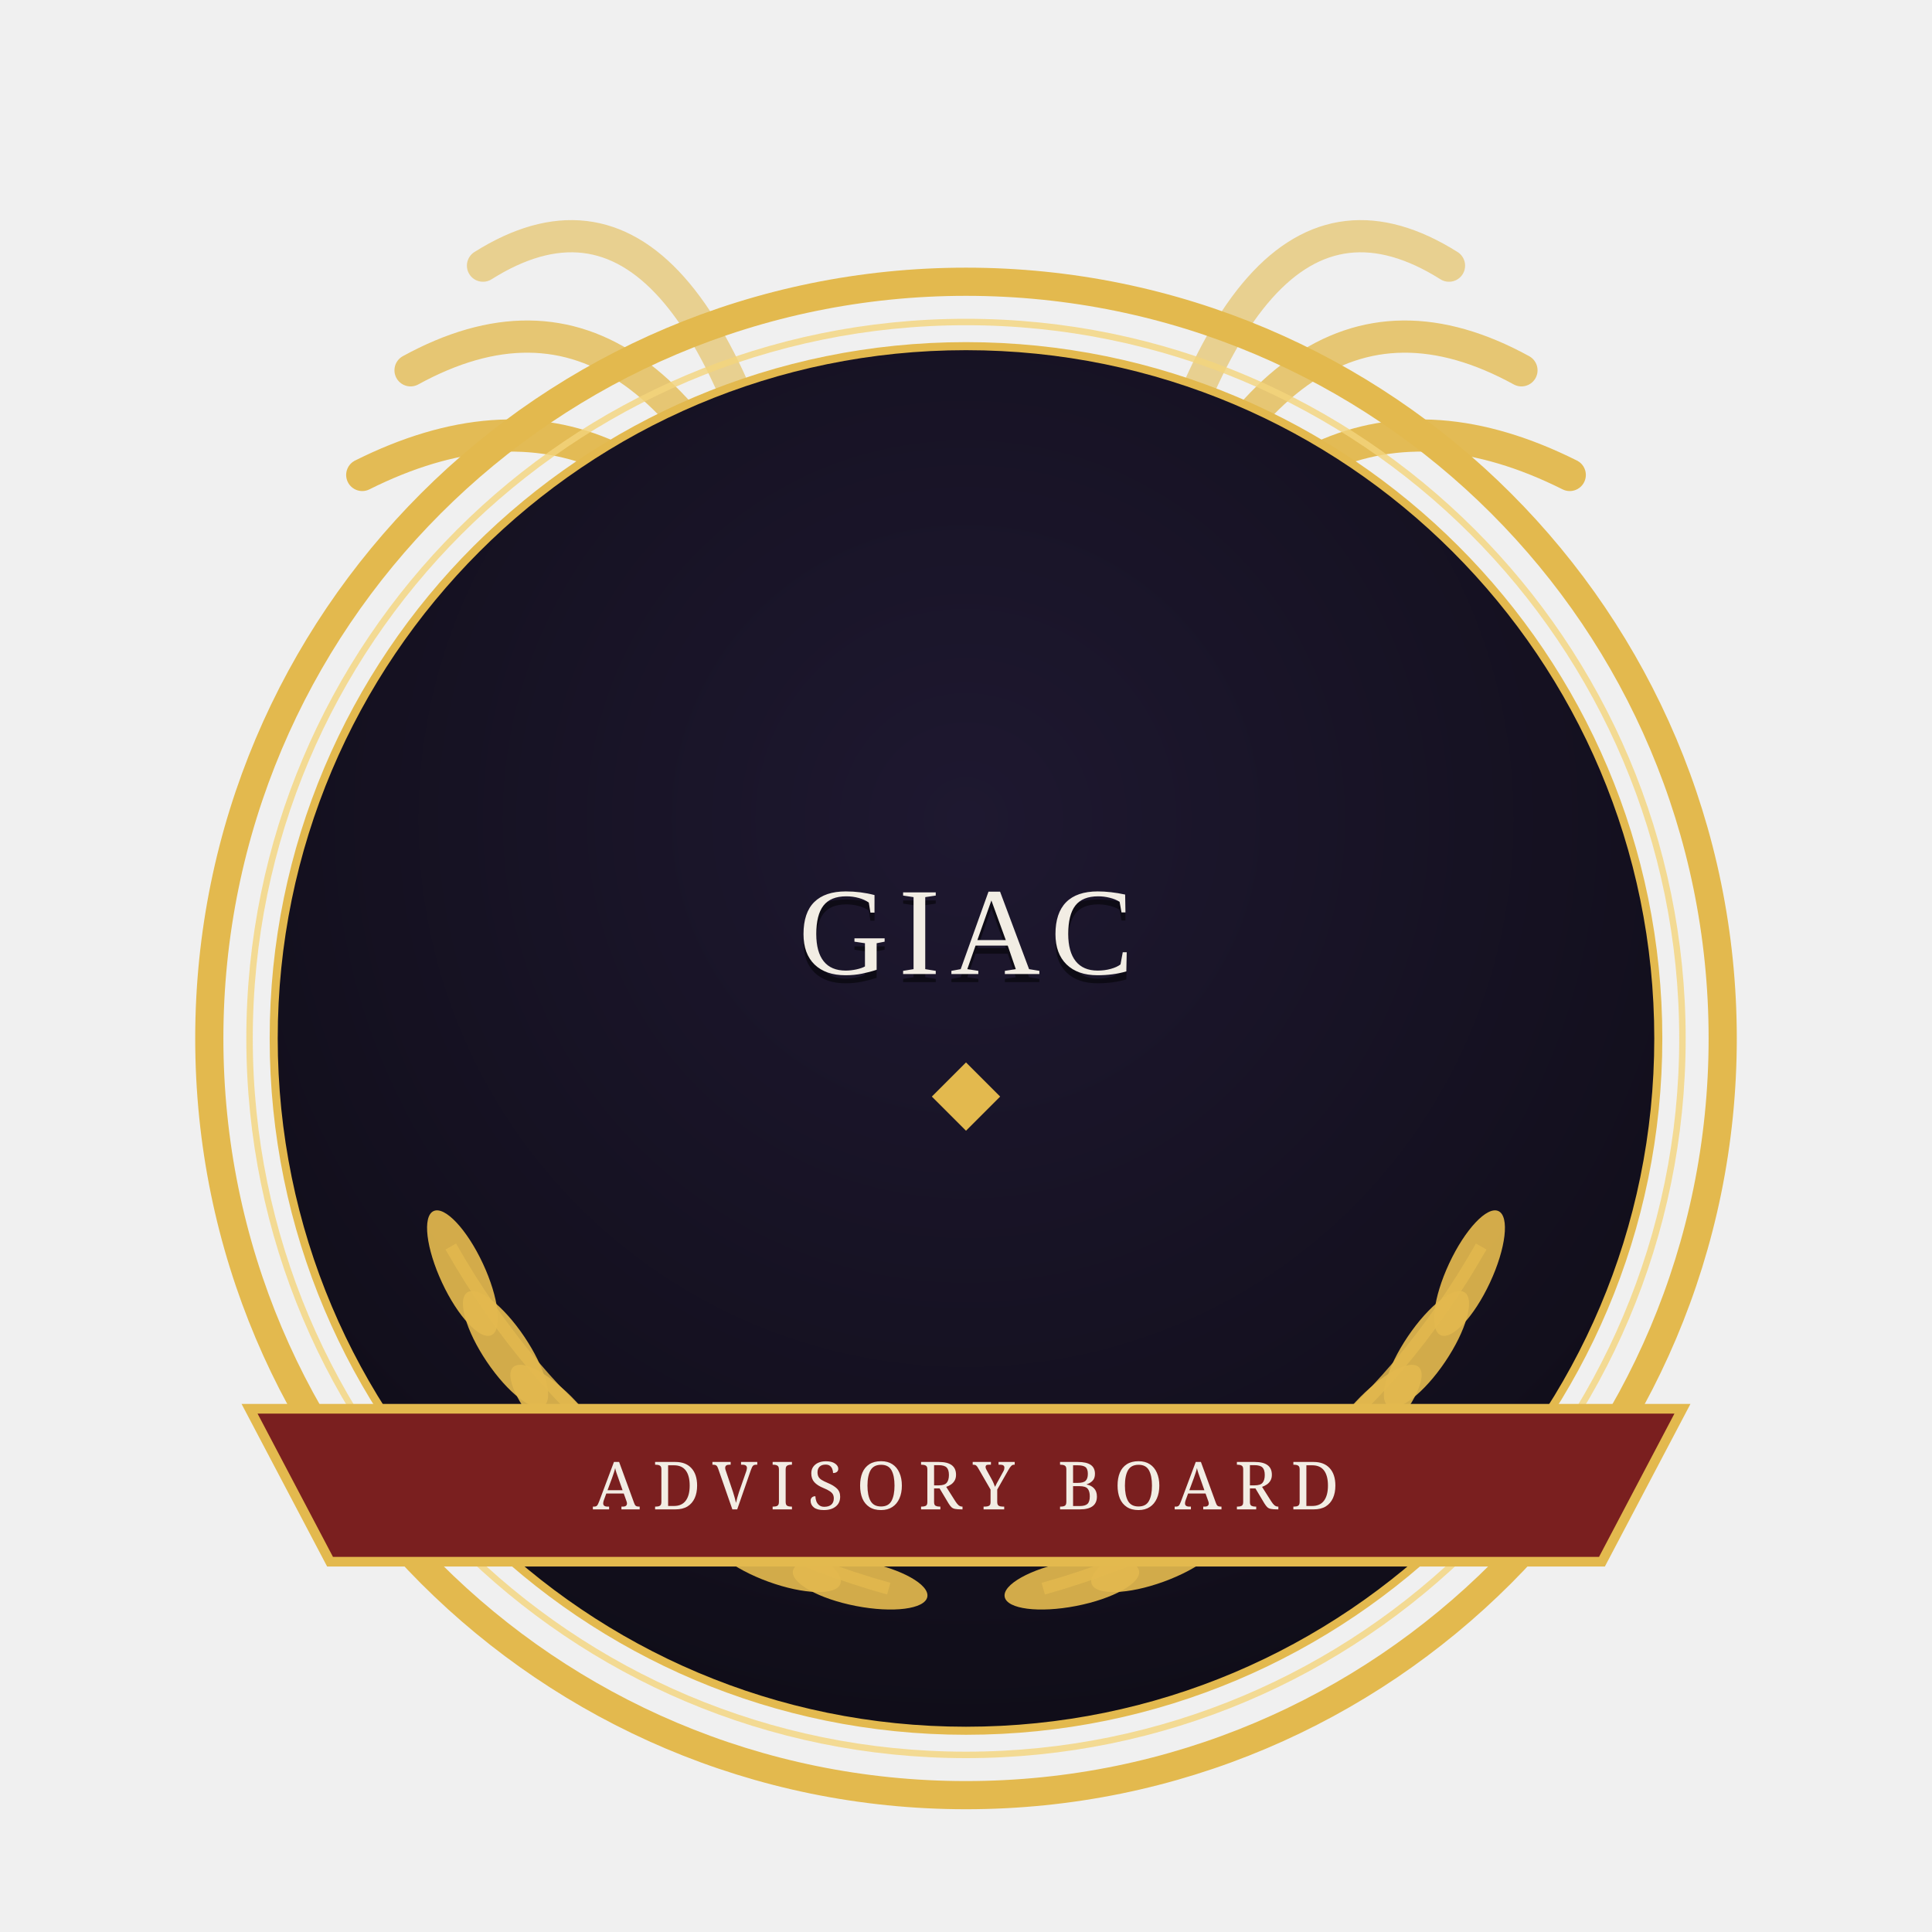
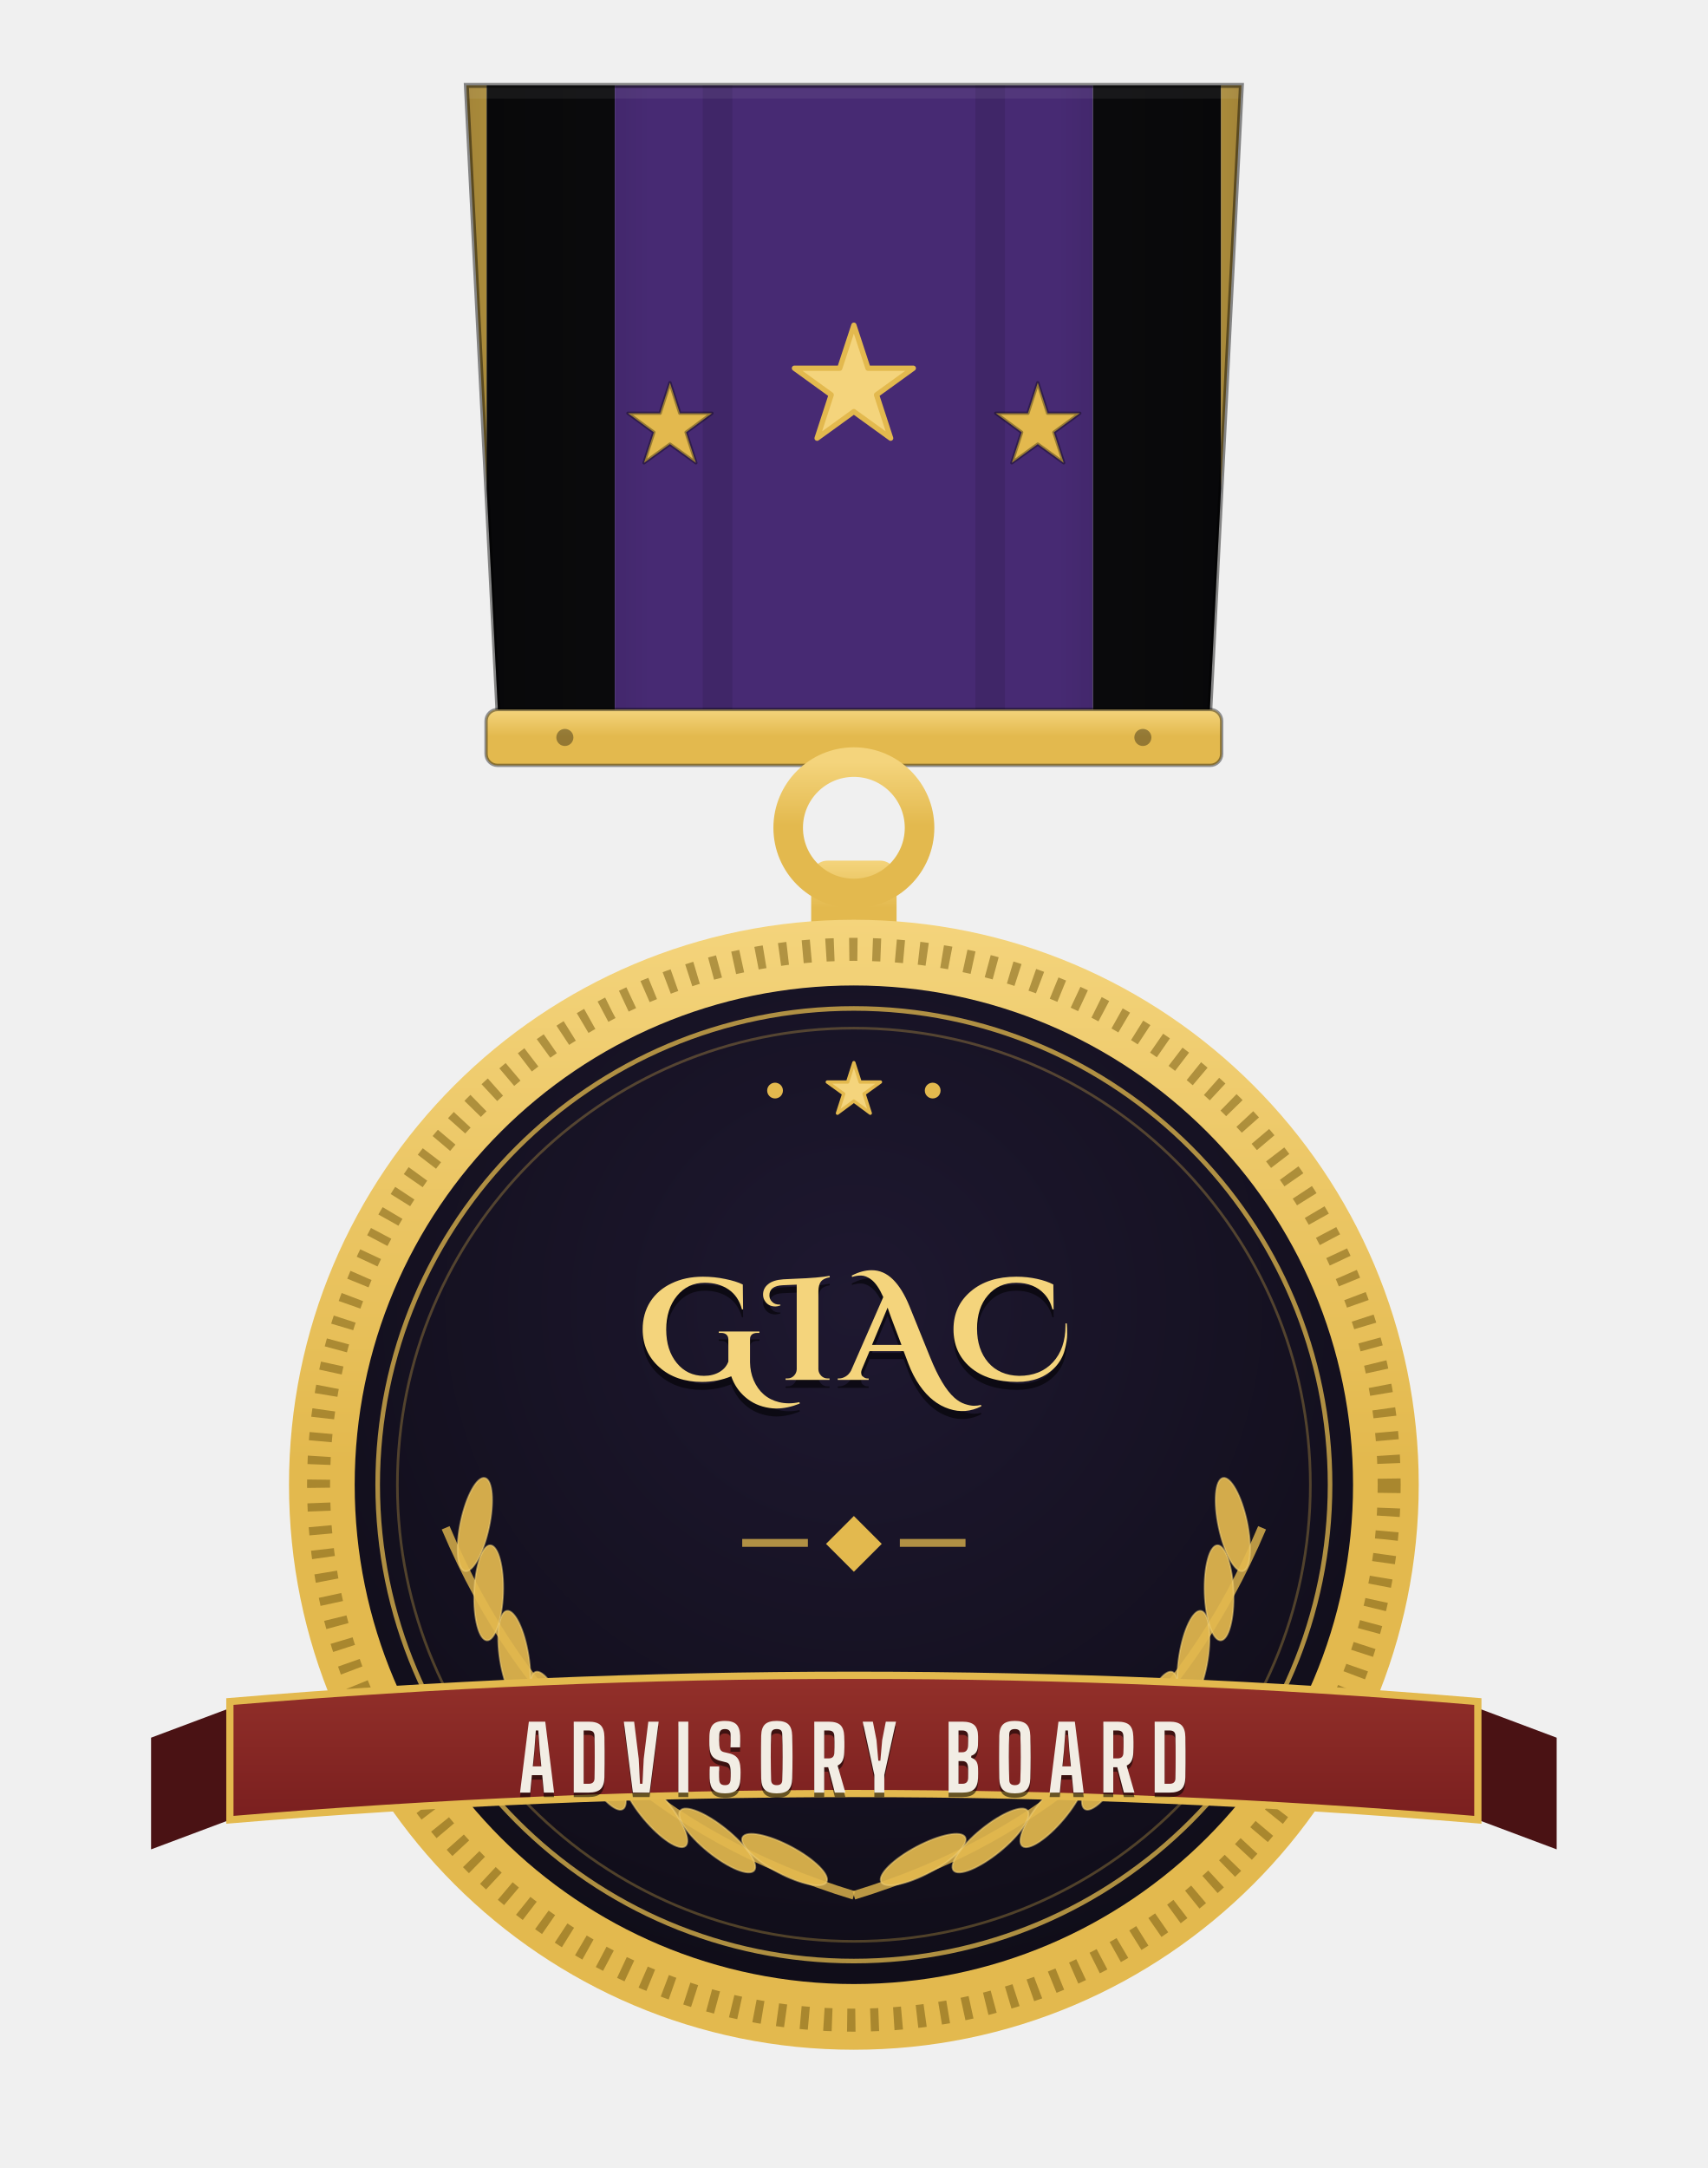
- <svg xmlns="http://www.w3.org/2000/svg" viewBox="0 0 480 480" role="img" aria-label="GIAC">
+ <svg xmlns="http://www.w3.org/2000/svg" xmlns:xlink="http://www.w3.org/1999/xlink" width="520" height="660" viewBox="0 0 520 660" role="img" aria-label="GIAC Advisory Board">
  <defs>
-     <radialGradient id="en" cx="50%" cy="34%" r="80%">
+     <radialGradient id="nightsalvo-giac-advisory-en" cx="50%" cy="32%" r="82%">
      <stop offset="0%" stop-color="#1E1830" />
      <stop offset="100%" stop-color="#0D0B14" />
    </radialGradient>
+     <linearGradient id="nightsalvo-giac-advisory-gold" x1="0" y1="0" x2="0" y2="1">
+       <stop offset="0%" stop-color="#F4D47C" />
+       <stop offset="48%" stop-color="#E3B94E" />
+       <stop offset="100%" stop-color="#E3B94E" />
+     </linearGradient>
+     <linearGradient id="nightsalvo-giac-advisory-shade" x1="0" y1="0" x2="1" y2="0">
+       <stop offset="0%" stop-color="#000" stop-opacity="0.34" />
+       <stop offset="26%" stop-color="#000" stop-opacity="0" />
+       <stop offset="74%" stop-color="#000" stop-opacity="0" />
+       <stop offset="100%" stop-color="#000" stop-opacity="0.34" />
+     </linearGradient>
+     <linearGradient id="nightsalvo-giac-advisory-band" x1="0" y1="0" x2="0" y2="1">
+       <stop offset="0%" stop-color="#93302A" />
+       <stop offset="100%" stop-color="#7A1F1F" />
+     </linearGradient>
+     <clipPath id="nightsalvo-giac-advisory-drape">
+       <polygon points="142,26 378,26 368,224 152,224" />
+     </clipPath>
+     <path id="gn65" d="M966 -183Q857 -238 745 -201Q626 -163 540 -39Q494 27 461 114L429 199H193L140 73Q135 60 135 52Q135 44 138 34Q142 25 154 18Q165 10 179 10H187V0H-27V10H-18Q5 10 28 24Q50 37 65 64L288 573Q249 661 205 694Q168 722 134 722Q101 722 72 712L70 722Q142 759 208 759Q290 759 355 695Q419 632 468 513L613 155Q695 -48 781 -124Q816 -155 853 -167Q890 -179 916 -179Q941 -179 965 -173ZM210 242H414L344 427Q339 441 330 466Q321 490 318 500Z" />
+     <path id="gn67" d="M808 391Q811 361 811 316Q811 270 793 204Q775 139 728 89Q632 -14 464 -14Q260 -14 142 86Q24 187 24 350Q24 512 144 613Q263 714 459 714Q534 714 602 699Q670 684 715 660L717 488H709Q692 552 652 595Q580 672 458 672Q336 672 262 585Q187 498 187 354Q187 211 264 121Q342 31 478 28Q625 28 712 122Q799 216 799 377Q799 384 799 391Z" />
+     <path id="gn71" d="M955 -198Q930 -198 906 -194Q809 -179 741 -120Q673 -62 643 25Q549 -14 440 -14Q260 -14 145 88Q30 190 30 350Q30 457 82 540Q135 623 230 668Q325 714 447 714Q527 714 602 698Q677 683 723 660L725 488H717Q693 579 624 626Q556 672 460 672Q342 672 268 582Q193 491 193 348Q193 206 266 117Q339 28 454 28Q516 28 562 55Q607 82 623 127V279Q623 301 610 313Q597 325 573 325H557V335H838V325H823Q798 325 785 313Q772 301 773 280V121Q774 55 798 -2Q851 -124 974 -154Q1007 -162 1042 -162Q1078 -162 1115 -154L1117 -164Q1031 -198 955 -198Z" />
+     <path id="gn73" d="M404 10H417V0H113V10H126Q152 10 170 28Q189 47 190 73V659L95 655Q1 651 1 585Q1 558 20 540Q38 521 71 521Q74 521 77 521V515Q57 508 43 508Q-2 508 -26 540Q-43 562 -43 590Q-43 634 -8 662Q26 691 98 696Q111 697 182 700Q344 706 417 720L419 710Q376 703 358 681Q341 659 340 616V73Q341 47 360 28Q378 10 404 10Z" />
+     <path id="gs65" d="M31 0 230 1600H600L799 0H569L532 393H298L261 0ZM319 592H511L476 944L443 1401H387L354 943Z" />
+     <path id="gs66" d="M92 0V1600H402Q586 1600 671 1524Q756 1447 757 1269Q757 1209 757 1161Q757 1113 755 1067Q750 969 714 912Q678 856 603 830V787Q681 761 718 704Q754 646 757 546Q759 488 759 439Q759 390 757 331Q750 154 668 77Q587 0 402 0ZM316 199H402Q467 199 500 232Q532 266 533 333Q534 387 534 435Q534 483 533 536Q532 631 500 671Q469 711 399 711H316ZM316 910H401Q466 910 498 951Q531 992 532 1072Q534 1127 534 1177Q534 1227 532 1281Q531 1341 498 1371Q466 1401 402 1401H316Z" />
+     <path id="gs68" d="M92 0V1600H430Q616 1600 698 1520Q781 1439 784 1255Q787 1093 788 946Q789 800 788 654Q787 509 784 346Q781 161 698 80Q615 0 429 0ZM316 199H429Q495 199 527 230Q559 260 560 321Q563 441 564 561Q565 681 565 801Q565 921 564 1041Q563 1161 560 1281Q559 1341 527 1371Q495 1401 430 1401H316Z" />
+     <path id="gs73" d="M92 0V1600H316V0Z" />
+     <path id="gs79" d="M435 -17Q251 -17 170 61Q88 139 84 320Q82 439 81 559Q80 679 80 800Q80 922 81 1042Q82 1162 84 1281Q88 1461 170 1539Q251 1617 435 1617Q619 1617 699 1539Q779 1461 784 1281Q787 1161 789 1040Q791 920 791 800Q791 679 789 559Q787 439 784 320Q779 139 699 61Q619 -17 435 -17ZM435 168Q498 168 528 196Q558 223 559 281Q564 403 566 535Q568 667 568 802Q568 938 566 1069Q564 1200 559 1320Q558 1378 528 1406Q497 1433 435 1433Q373 1433 342 1406Q311 1378 309 1320Q305 1200 302 1069Q300 938 300 802Q301 667 303 535Q305 403 309 281Q311 223 342 196Q373 168 435 168Z" />
+     <path id="gs82" d="M92 0V1600H413Q597 1600 680 1524Q762 1447 768 1269Q771 1198 772 1139Q772 1080 772 1024Q771 967 768 903Q764 788 728 716Q693 645 618 610L794 0H556L406 572H316V0ZM316 771H412Q478 771 510 802Q541 832 544 891Q547 954 548 1020Q549 1086 548 1152Q547 1218 544 1281Q541 1341 510 1371Q478 1401 413 1401H316Z" />
+     <path id="gs83" d="M416 -17Q233 -17 154 62Q76 140 69 322Q68 368 68 412Q67 456 69 500Q71 545 74 590H286Q282 510 282 432Q281 353 286 283Q290 225 321 196Q352 168 416 168Q478 168 506 196Q534 225 540 283Q543 327 544 365Q545 403 544 442Q543 482 540 529Q536 586 516 628Q495 669 443 682L306 717Q214 741 162 786Q111 831 88 900Q66 970 63 1067Q62 1120 62 1174Q63 1227 64 1280Q68 1401 104 1475Q139 1549 214 1583Q290 1617 416 1617Q592 1617 672 1539Q751 1461 758 1279Q760 1231 759 1160Q758 1090 755 1021H539Q542 1095 543 1170Q544 1245 541 1319Q539 1376 507 1404Q475 1433 415 1433Q351 1433 322 1404Q293 1376 288 1319Q283 1256 283 1193Q283 1130 288 1067Q292 1004 313 966Q334 928 389 914L512 885Q608 862 662 815Q716 768 739 697Q762 626 765 529Q767 489 767 456Q767 423 766 391Q765 359 764 322Q757 140 678 62Q599 -17 416 -17Z" />
+     <path id="gs86" d="M237 0 34 1600H266L370 758L398 199H454L482 758L586 1600H819L615 0Z" />
+     <path id="gs89" d="M289 0V398V400L27 1600H256L338 1183L379 719H425L466 1183L548 1600H778L514 399V397V0Z" />
  </defs>
-   <path d="M 200 168 Q 158 84 90 118" stroke="#E3B94E" stroke-width="8" stroke-linecap="round" fill="none" opacity="0.95" />
-   <path d="M 200 162 Q 164 58 102 92" stroke="#E3B94E" stroke-width="8" stroke-linecap="round" fill="none" opacity="0.77" />
-   <path d="M 200 156 Q 174 32 120 66" stroke="#E3B94E" stroke-width="8" stroke-linecap="round" fill="none" opacity="0.59" />
-   <path d="M 280 168 Q 322 84 390 118" stroke="#E3B94E" stroke-width="8" stroke-linecap="round" fill="none" opacity="0.95" />
-   <path d="M 280 162 Q 316 58 378 92" stroke="#E3B94E" stroke-width="8" stroke-linecap="round" fill="none" opacity="0.77" />
-   <path d="M 280 156 Q 306 32 360 66" stroke="#E3B94E" stroke-width="8" stroke-linecap="round" fill="none" opacity="0.59" />
-   <circle cx="240" cy="258" r="188" fill="none" stroke="#E3B94E" stroke-width="7" />
-   <circle cx="240" cy="258" r="178" fill="none" stroke="#F4D47C" stroke-width="1.6" opacity="0.8" />
-   <circle cx="240" cy="258" r="172" fill="url(#en)" stroke="#E3B94E" stroke-width="2" />
-   <ellipse cx="114.9" cy="316.3" rx="17" ry="5.6" fill="#E3B94E" opacity="0.92" transform="rotate(425 114.9 316.3)" />
-   <ellipse cx="125.6" cy="335.2" rx="17" ry="5.6" fill="#E3B94E" opacity="0.92" transform="rotate(416 125.6 335.2)" />
-   <ellipse cx="139.1" cy="352.1" rx="17" ry="5.6" fill="#E3B94E" opacity="0.92" transform="rotate(407 139.1 352.1)" />
-   <ellipse cx="155.0" cy="366.7" rx="17" ry="5.6" fill="#E3B94E" opacity="0.92" transform="rotate(398 155.0 366.7)" />
-   <ellipse cx="173.1" cy="378.7" rx="17" ry="5.6" fill="#E3B94E" opacity="0.92" transform="rotate(389 173.1 378.7)" />
-   <ellipse cx="192.8" cy="387.7" rx="17" ry="5.6" fill="#E3B94E" opacity="0.92" transform="rotate(380 192.8 387.7)" />
-   <ellipse cx="213.7" cy="393.5" rx="17" ry="5.6" fill="#E3B94E" opacity="0.92" transform="rotate(371 213.7 393.5)" />
-   <path d="M 112.0 309.7 Q 148.9 374.6 220.8 394.7" stroke="#E3B94E" stroke-width="3" fill="none" opacity="0.85" />
-   <ellipse cx="365.1" cy="316.3" rx="17" ry="5.6" fill="#E3B94E" opacity="0.92" transform="rotate(115 365.1 316.3)" />
-   <ellipse cx="354.4" cy="335.2" rx="17" ry="5.6" fill="#E3B94E" opacity="0.92" transform="rotate(124 354.4 335.2)" />
-   <ellipse cx="340.9" cy="352.1" rx="17" ry="5.6" fill="#E3B94E" opacity="0.92" transform="rotate(133 340.9 352.1)" />
-   <ellipse cx="325.0" cy="366.7" rx="17" ry="5.6" fill="#E3B94E" opacity="0.92" transform="rotate(142 325.0 366.7)" />
-   <ellipse cx="306.9" cy="378.7" rx="17" ry="5.6" fill="#E3B94E" opacity="0.92" transform="rotate(151 306.9 378.7)" />
-   <ellipse cx="287.2" cy="387.7" rx="17" ry="5.6" fill="#E3B94E" opacity="0.92" transform="rotate(160 287.2 387.7)" />
-   <ellipse cx="266.3" cy="393.5" rx="17" ry="5.6" fill="#E3B94E" opacity="0.92" transform="rotate(169 266.3 393.5)" />
-   <path d="M 368.0 309.7 Q 331.1 374.6 259.2 394.7" stroke="#E3B94E" stroke-width="3" fill="none" opacity="0.85" />
-   <text x="240" y="244" text-anchor="middle" font-family="Georgia, 'Times New Roman', serif" font-size="31" letter-spacing="2.5" fill="#000000" opacity="0.5">GIAC</text>
-   <text x="240" y="242" text-anchor="middle" font-family="Georgia, 'Times New Roman', serif" font-size="31" letter-spacing="2.5" fill="#F2EDE4" opacity="1">GIAC</text>
-   <rect x="234" y="266.44" width="12" height="12" fill="#E3B94E" transform="rotate(45 240 272.44)" />
-   <polygon points="62,350 418,350 398,388 82,388" fill="#7A1F1F" stroke="#E3B94E" stroke-width="2.4" />
-   <text x="240" y="375" text-anchor="middle" font-family="Georgia, serif" font-size="16.5" letter-spacing="3.2" fill="#F2EDE4">ADVISORY BOARD</text>
+   <g clip-path="url(#nightsalvo-giac-advisory-drape)">
+     <rect x="130.0" y="20" width="18.2" height="212" fill="#E3B94E" />
+     <rect x="148.2" y="20" width="39.0" height="212" fill="#0B0B0D" />
+     <rect x="187.2" y="20" width="145.6" height="212" fill="#472A73" />
+     <rect x="332.8" y="20" width="39.0" height="212" fill="#0B0B0D" />
+     <rect x="371.8" y="20" width="18.2" height="212" fill="#E3B94E" />
+     <rect x="130" y="20" width="260" height="212" fill="url(#nightsalvo-giac-advisory-shade)" />
+     <rect x="214" y="20" width="9" height="212" fill="#000" opacity="0.10" />
+     <rect x="297" y="20" width="9" height="212" fill="#000" opacity="0.10" />
+     <rect x="130" y="20" width="260" height="10" fill="#FFF" opacity="0.06" />
+   </g>
+   <polygon points="142,26 378,26 368,224 152,224" fill="none" stroke="#000" stroke-opacity="0.45" stroke-width="1.5" />
+   <polygon points="260.0,99.0 264.3,112.1 278.1,112.1 266.9,120.2 271.2,133.4 260.0,125.3 248.8,133.4 253.1,120.2 241.9,112.1 255.7,112.1" fill="#F4D47C" stroke="#E3B94E" stroke-width="1.6" stroke-linejoin="round" />
+   <polygon points="204.0,116.5 207.0,125.8 216.8,125.8 208.9,131.6 211.9,140.9 204.0,135.2 196.1,140.9 199.1,131.6 191.2,125.8 201.0,125.8" fill="#E3B94E" stroke="#00000055" stroke-width="1.0" stroke-linejoin="round" />
+   <polygon points="316.0,116.5 319.0,125.8 328.8,125.8 320.9,131.6 323.9,140.9 316.0,135.2 308.1,140.9 311.1,131.6 303.2,125.8 313.0,125.8" fill="#E3B94E" stroke="#00000055" stroke-width="1.0" stroke-linejoin="round" />
+   <rect x="148" y="216" width="224" height="17" rx="3.5" fill="url(#nightsalvo-giac-advisory-gold)" stroke="#00000066" stroke-width="1" />
+   <circle cx="172" cy="224.5" r="2.6" fill="#000" opacity="0.35" />
+   <circle cx="348" cy="224.5" r="2.6" fill="#000" opacity="0.35" />
+   <rect x="247" y="262" width="26" height="30" rx="5" fill="url(#nightsalvo-giac-advisory-gold)" />
+   <circle cx="260.0" cy="252" r="20" fill="none" stroke="url(#nightsalvo-giac-advisory-gold)" stroke-width="9" />
+   <circle cx="260.0" cy="452.0" r="172.0" fill="url(#nightsalvo-giac-advisory-gold)" />
+   <circle cx="260.0" cy="452.0" r="163.0" fill="none" stroke="#7A5E14" stroke-width="7" stroke-dasharray="2.5 4.6" opacity="0.55" />
+   <circle cx="260.0" cy="452.0" r="152.0" fill="url(#nightsalvo-giac-advisory-en)" />
+   <circle cx="260.0" cy="452.0" r="145.0" fill="none" stroke="#E3B94E" stroke-width="1.4" opacity="0.75" />
+   <circle cx="260.0" cy="452.0" r="139.0" fill="none" stroke="#E3B94E" stroke-width="0.8" opacity="0.3" />
+   <path d="M 260.0 577.0 Q 171.7 550.1 135.7 465.1" stroke="#E3B94E" stroke-width="2.6" fill="none" opacity="0.8" />
+   <ellipse cx="238.9" cy="566.1" rx="14.5" ry="4.4" transform="rotate(208 238.9 566.1)" fill="#E3B94E" opacity="0.92" />
+   <ellipse cx="238.9" cy="566.1" rx="14.5" ry="4.4" transform="rotate(208 238.9 566.1)" fill="none" stroke="#F4D47C" stroke-width="0.5" opacity="0.5" />
+   <ellipse cx="218.4" cy="560.3" rx="14.5" ry="4.4" transform="rotate(219 218.4 560.3)" fill="#E3B94E" opacity="0.92" />
+   <ellipse cx="218.4" cy="560.3" rx="14.5" ry="4.4" transform="rotate(219 218.4 560.3)" fill="none" stroke="#F4D47C" stroke-width="0.5" opacity="0.5" />
+   <ellipse cx="199.4" cy="550.9" rx="14.5" ry="4.4" transform="rotate(230 199.4 550.9)" fill="#E3B94E" opacity="0.92" />
+   <ellipse cx="199.4" cy="550.9" rx="14.5" ry="4.4" transform="rotate(230 199.4 550.9)" fill="none" stroke="#F4D47C" stroke-width="0.5" opacity="0.5" />
+   <ellipse cx="182.4" cy="538.2" rx="14.5" ry="4.4" transform="rotate(240 182.4 538.2)" fill="#E3B94E" opacity="0.92" />
+   <ellipse cx="182.4" cy="538.2" rx="14.5" ry="4.4" transform="rotate(240 182.4 538.2)" fill="none" stroke="#F4D47C" stroke-width="0.5" opacity="0.5" />
+   <ellipse cx="168.0" cy="522.6" rx="14.5" ry="4.4" transform="rotate(250 168.0 522.6)" fill="#E3B94E" opacity="0.92" />
+   <ellipse cx="168.0" cy="522.6" rx="14.5" ry="4.4" transform="rotate(250 168.0 522.6)" fill="none" stroke="#F4D47C" stroke-width="0.5" opacity="0.5" />
+   <ellipse cx="156.6" cy="504.7" rx="14.5" ry="4.4" transform="rotate(261 156.6 504.7)" fill="#E3B94E" opacity="0.92" />
+   <ellipse cx="156.6" cy="504.7" rx="14.5" ry="4.4" transform="rotate(261 156.6 504.7)" fill="none" stroke="#F4D47C" stroke-width="0.5" opacity="0.5" />
+   <ellipse cx="148.8" cy="484.9" rx="14.5" ry="4.4" transform="rotate(272 148.8 484.9)" fill="#E3B94E" opacity="0.92" />
+   <ellipse cx="148.8" cy="484.9" rx="14.5" ry="4.4" transform="rotate(272 148.8 484.9)" fill="none" stroke="#F4D47C" stroke-width="0.5" opacity="0.5" />
+   <ellipse cx="144.6" cy="464.1" rx="14.5" ry="4.4" transform="rotate(282 144.6 464.1)" fill="#E3B94E" opacity="0.92" />
+   <ellipse cx="144.6" cy="464.1" rx="14.5" ry="4.4" transform="rotate(282 144.6 464.1)" fill="none" stroke="#F4D47C" stroke-width="0.5" opacity="0.5" />
+   <path d="M 260.0 577.0 Q 348.3 550.1 384.3 465.1" stroke="#E3B94E" stroke-width="2.6" fill="none" opacity="0.8" />
+   <ellipse cx="281.1" cy="566.1" rx="14.5" ry="4.4" transform="rotate(152 281.1 566.1)" fill="#E3B94E" opacity="0.92" />
+   <ellipse cx="281.1" cy="566.1" rx="14.5" ry="4.4" transform="rotate(152 281.1 566.1)" fill="none" stroke="#F4D47C" stroke-width="0.5" opacity="0.5" />
+   <ellipse cx="301.6" cy="560.3" rx="14.5" ry="4.4" transform="rotate(141 301.6 560.3)" fill="#E3B94E" opacity="0.92" />
+   <ellipse cx="301.6" cy="560.3" rx="14.5" ry="4.4" transform="rotate(141 301.6 560.3)" fill="none" stroke="#F4D47C" stroke-width="0.5" opacity="0.5" />
+   <ellipse cx="320.6" cy="550.9" rx="14.5" ry="4.4" transform="rotate(130 320.6 550.9)" fill="#E3B94E" opacity="0.92" />
+   <ellipse cx="320.6" cy="550.9" rx="14.5" ry="4.4" transform="rotate(130 320.6 550.9)" fill="none" stroke="#F4D47C" stroke-width="0.5" opacity="0.5" />
+   <ellipse cx="337.6" cy="538.2" rx="14.5" ry="4.4" transform="rotate(120 337.6 538.2)" fill="#E3B94E" opacity="0.92" />
+   <ellipse cx="337.6" cy="538.2" rx="14.5" ry="4.4" transform="rotate(120 337.6 538.2)" fill="none" stroke="#F4D47C" stroke-width="0.5" opacity="0.5" />
+   <ellipse cx="352.0" cy="522.6" rx="14.5" ry="4.4" transform="rotate(110 352.0 522.6)" fill="#E3B94E" opacity="0.92" />
+   <ellipse cx="352.0" cy="522.6" rx="14.5" ry="4.4" transform="rotate(110 352.0 522.6)" fill="none" stroke="#F4D47C" stroke-width="0.5" opacity="0.5" />
+   <ellipse cx="363.4" cy="504.7" rx="14.5" ry="4.4" transform="rotate(99 363.4 504.7)" fill="#E3B94E" opacity="0.92" />
+   <ellipse cx="363.4" cy="504.7" rx="14.5" ry="4.4" transform="rotate(99 363.4 504.7)" fill="none" stroke="#F4D47C" stroke-width="0.5" opacity="0.5" />
+   <ellipse cx="371.2" cy="484.9" rx="14.5" ry="4.4" transform="rotate(88 371.2 484.9)" fill="#E3B94E" opacity="0.92" />
+   <ellipse cx="371.2" cy="484.9" rx="14.5" ry="4.4" transform="rotate(88 371.2 484.9)" fill="none" stroke="#F4D47C" stroke-width="0.5" opacity="0.5" />
+   <ellipse cx="375.4" cy="464.1" rx="14.5" ry="4.4" transform="rotate(78 375.4 464.1)" fill="#E3B94E" opacity="0.92" />
+   <ellipse cx="375.4" cy="464.1" rx="14.5" ry="4.4" transform="rotate(78 375.4 464.1)" fill="none" stroke="#F4D47C" stroke-width="0.5" opacity="0.5" />
+   <polygon points="260.0,323.5 261.9,329.4 268.1,329.4 263.1,333.0 265.0,338.9 260.0,335.2 255.0,338.9 256.9,333.0 251.9,329.4 258.1,329.4" fill="#F4D47C" stroke="#E3B94E" stroke-width="1.0" stroke-linejoin="round" />
+   <circle cx="236.0" cy="332.0" r="2.4" fill="#E3B94E" />
+   <circle cx="284.0" cy="332.0" r="2.4" fill="#E3B94E" />
+   <use href="#gn71" xlink:href="#gn71" transform="translate(194.37 422.50) scale(0.044 -0.044)" fill="#000000" opacity="0.55" />
+   <use href="#gn73" xlink:href="#gn73" transform="translate(234.24 422.50) scale(0.044 -0.044)" fill="#000000" opacity="0.55" />
+   <use href="#gn65" xlink:href="#gn65" transform="translate(256.28 422.50) scale(0.044 -0.044)" fill="#000000" opacity="0.55" />
+   <use href="#gn67" xlink:href="#gn67" transform="translate(289.28 422.50) scale(0.044 -0.044)" fill="#000000" opacity="0.55" />
+   <use href="#gn71" xlink:href="#gn71" transform="translate(194.37 420.08) scale(0.044 -0.044)" fill="#F4D47C" opacity="1.0" />
+   <use href="#gn73" xlink:href="#gn73" transform="translate(234.24 420.08) scale(0.044 -0.044)" fill="#F4D47C" opacity="1.0" />
+   <use href="#gn65" xlink:href="#gn65" transform="translate(256.28 420.08) scale(0.044 -0.044)" fill="#F4D47C" opacity="1.0" />
+   <use href="#gn67" xlink:href="#gn67" transform="translate(289.28 420.08) scale(0.044 -0.044)" fill="#F4D47C" opacity="1.0" />
+   <rect x="254.0" y="464.0" width="12" height="12" fill="#E3B94E" transform="rotate(45 260.0 470.0)" />
+   <rect x="226.0" y="468.5" width="20" height="2.4" fill="#E3B94E" opacity="0.75" />
+   <rect x="274.0" y="468.5" width="20" height="2.4" fill="#E3B94E" opacity="0.75" />
+   <polygon points="70,520.0 70,554.0 46,563.0 46,529.0" fill="#4A1214" />
+   <polygon points="450,520.0 450,554.0 474,563.0 474,529.0" fill="#4A1214" />
+   <path d="M 70 518.0 Q 260.0 502.0 450 518.0 L 450 554.0 Q 260.0 538.0 70 554.0 Z" fill="url(#nightsalvo-giac-advisory-band)" stroke="#E3B94E" stroke-width="2.2" />
+   <use href="#gs65" xlink:href="#gs65" transform="translate(157.93 547.07) scale(0.0135 -0.0135)" fill="#000000" opacity="0.55" />
+   <use href="#gs68" xlink:href="#gs68" transform="translate(173.46 547.07) scale(0.0135 -0.0135)" fill="#000000" opacity="0.55" />
+   <use href="#gs86" xlink:href="#gs86" transform="translate(189.50 547.07) scale(0.0135 -0.0135)" fill="#000000" opacity="0.55" />
+   <use href="#gs73" xlink:href="#gs73" transform="translate(205.32 547.07) scale(0.0135 -0.0135)" fill="#000000" opacity="0.55" />
+   <use href="#gs83" xlink:href="#gs83" transform="translate(215.15 547.07) scale(0.0135 -0.0135)" fill="#000000" opacity="0.55" />
+   <use href="#gs79" xlink:href="#gs79" transform="translate(230.64 547.07) scale(0.0135 -0.0135)" fill="#000000" opacity="0.55" />
+   <use href="#gs82" xlink:href="#gs82" transform="translate(246.70 547.07) scale(0.0135 -0.0135)" fill="#000000" opacity="0.55" />
+   <use href="#gs89" xlink:href="#gs89" transform="translate(262.33 547.07) scale(0.0135 -0.0135)" fill="#000000" opacity="0.55" />
+   <use href="#gs66" xlink:href="#gs66" transform="translate(287.60 547.07) scale(0.0135 -0.0135)" fill="#000000" opacity="0.55" />
+   <use href="#gs79" xlink:href="#gs79" transform="translate(303.14 547.07) scale(0.0135 -0.0135)" fill="#000000" opacity="0.55" />
+   <use href="#gs65" xlink:href="#gs65" transform="translate(319.19 547.07) scale(0.0135 -0.0135)" fill="#000000" opacity="0.55" />
+   <use href="#gs82" xlink:href="#gs82" transform="translate(334.72 547.07) scale(0.0135 -0.0135)" fill="#000000" opacity="0.55" />
+   <use href="#gs68" xlink:href="#gs68" transform="translate(350.35 547.07) scale(0.0135 -0.0135)" fill="#000000" opacity="0.55" />
+   <use href="#gs65" xlink:href="#gs65" transform="translate(157.93 545.72) scale(0.0135 -0.0135)" fill="#F2EDE4" opacity="1.0" />
+   <use href="#gs68" xlink:href="#gs68" transform="translate(173.46 545.72) scale(0.0135 -0.0135)" fill="#F2EDE4" opacity="1.0" />
+   <use href="#gs86" xlink:href="#gs86" transform="translate(189.50 545.72) scale(0.0135 -0.0135)" fill="#F2EDE4" opacity="1.0" />
+   <use href="#gs73" xlink:href="#gs73" transform="translate(205.32 545.72) scale(0.0135 -0.0135)" fill="#F2EDE4" opacity="1.0" />
+   <use href="#gs83" xlink:href="#gs83" transform="translate(215.15 545.72) scale(0.0135 -0.0135)" fill="#F2EDE4" opacity="1.0" />
+   <use href="#gs79" xlink:href="#gs79" transform="translate(230.64 545.72) scale(0.0135 -0.0135)" fill="#F2EDE4" opacity="1.0" />
+   <use href="#gs82" xlink:href="#gs82" transform="translate(246.70 545.72) scale(0.0135 -0.0135)" fill="#F2EDE4" opacity="1.0" />
+   <use href="#gs89" xlink:href="#gs89" transform="translate(262.33 545.72) scale(0.0135 -0.0135)" fill="#F2EDE4" opacity="1.0" />
+   <use href="#gs66" xlink:href="#gs66" transform="translate(287.60 545.72) scale(0.0135 -0.0135)" fill="#F2EDE4" opacity="1.0" />
+   <use href="#gs79" xlink:href="#gs79" transform="translate(303.14 545.72) scale(0.0135 -0.0135)" fill="#F2EDE4" opacity="1.0" />
+   <use href="#gs65" xlink:href="#gs65" transform="translate(319.19 545.72) scale(0.0135 -0.0135)" fill="#F2EDE4" opacity="1.0" />
+   <use href="#gs82" xlink:href="#gs82" transform="translate(334.72 545.72) scale(0.0135 -0.0135)" fill="#F2EDE4" opacity="1.0" />
+   <use href="#gs68" xlink:href="#gs68" transform="translate(350.35 545.72) scale(0.0135 -0.0135)" fill="#F2EDE4" opacity="1.0" />
</svg>
